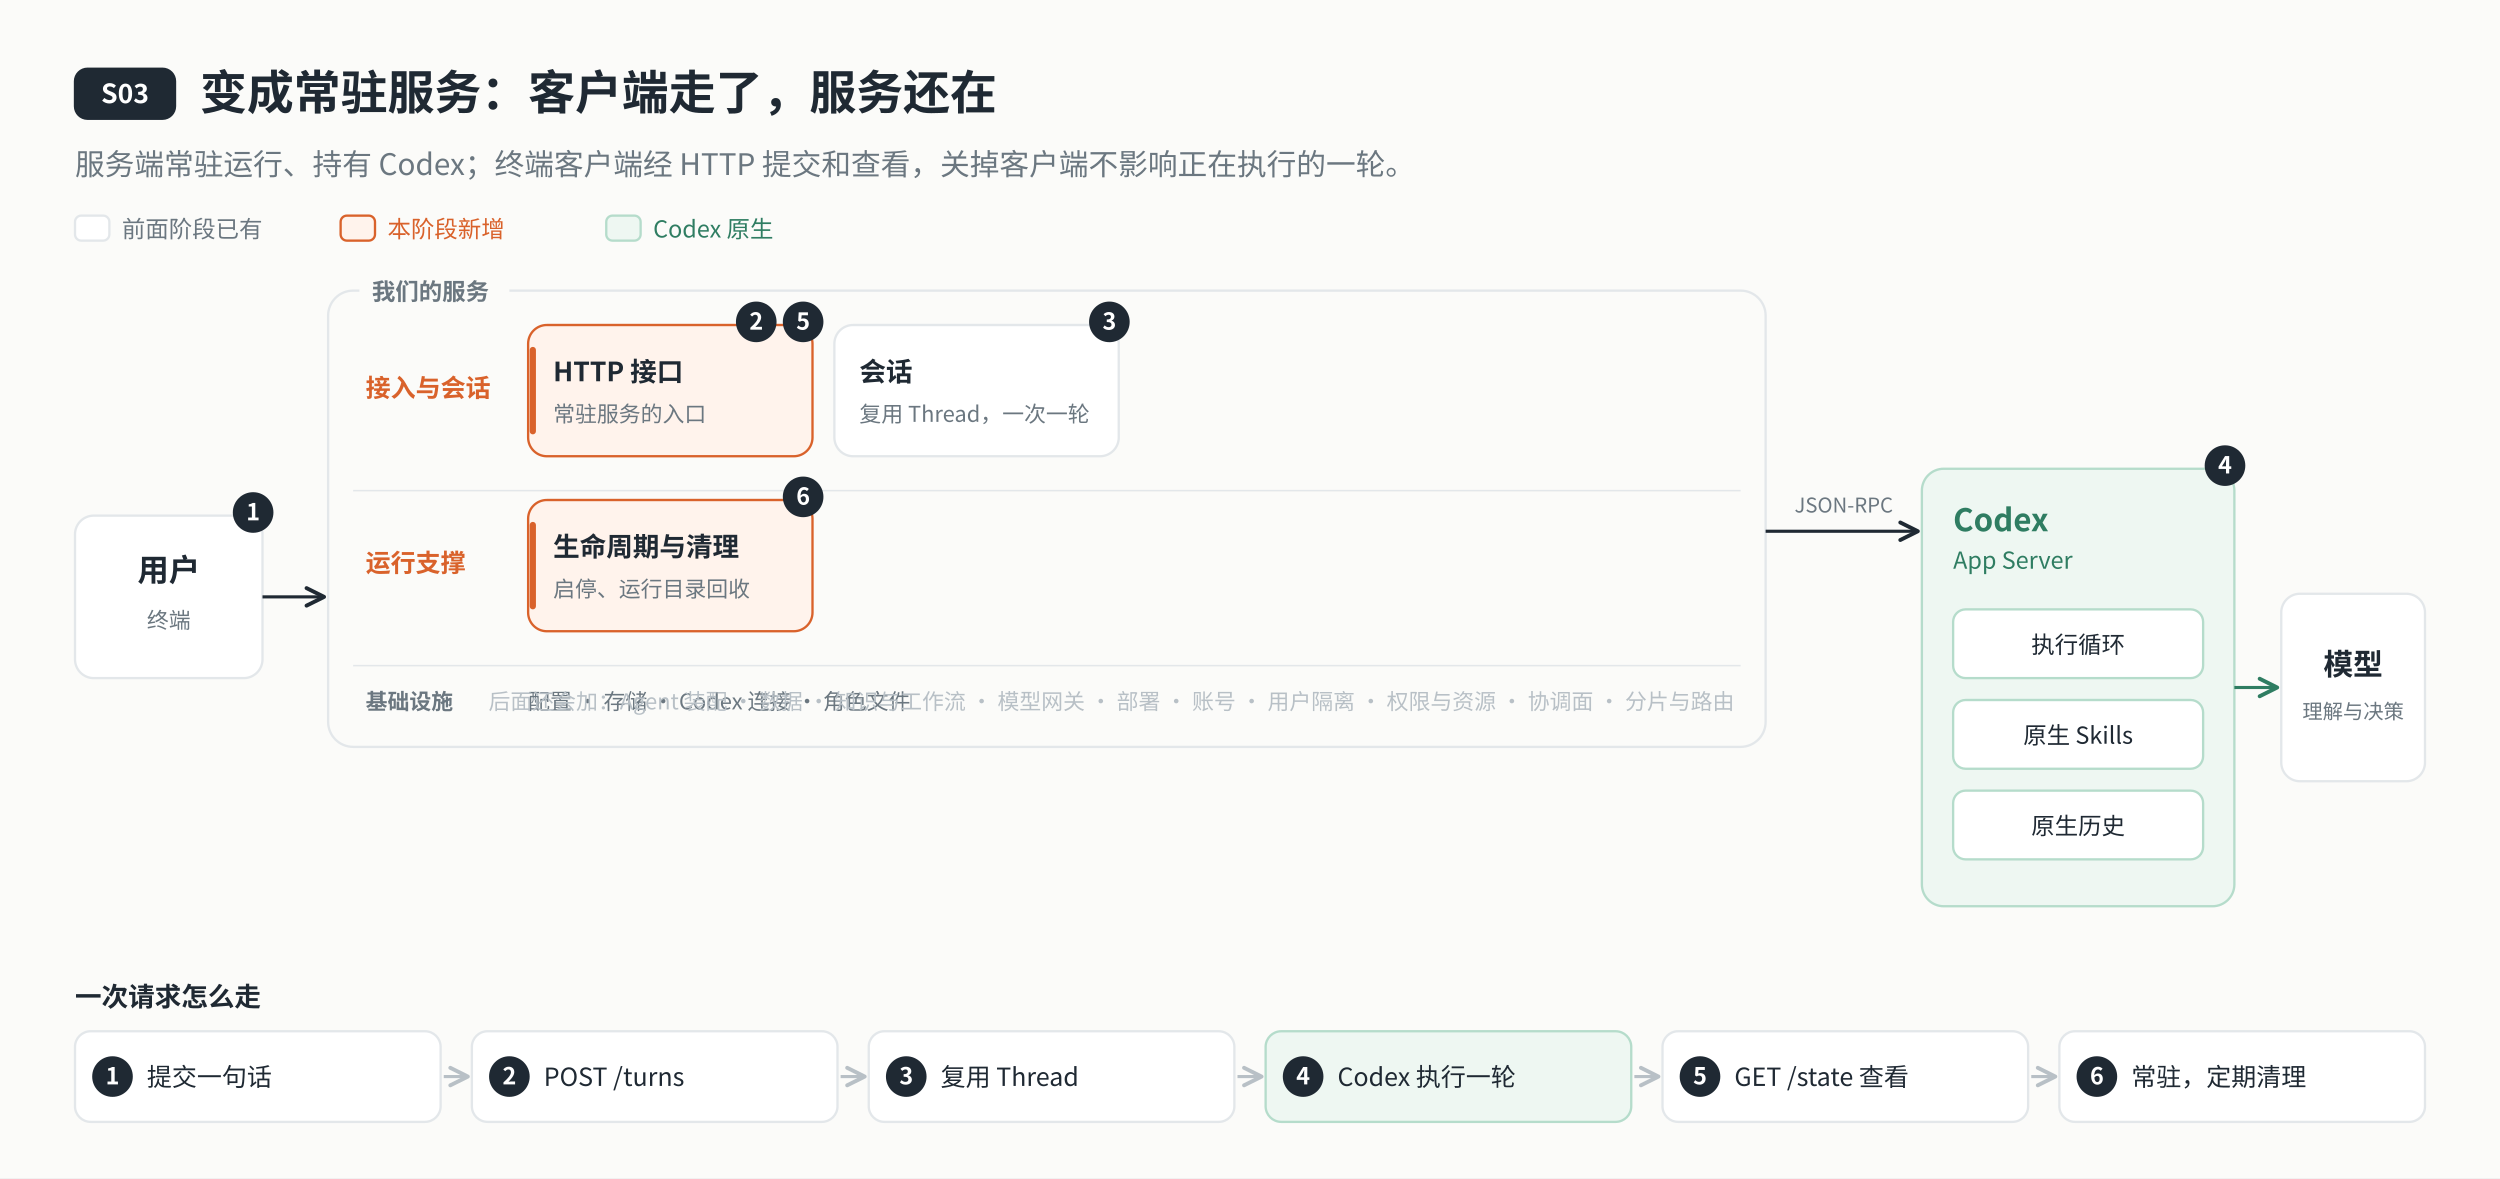
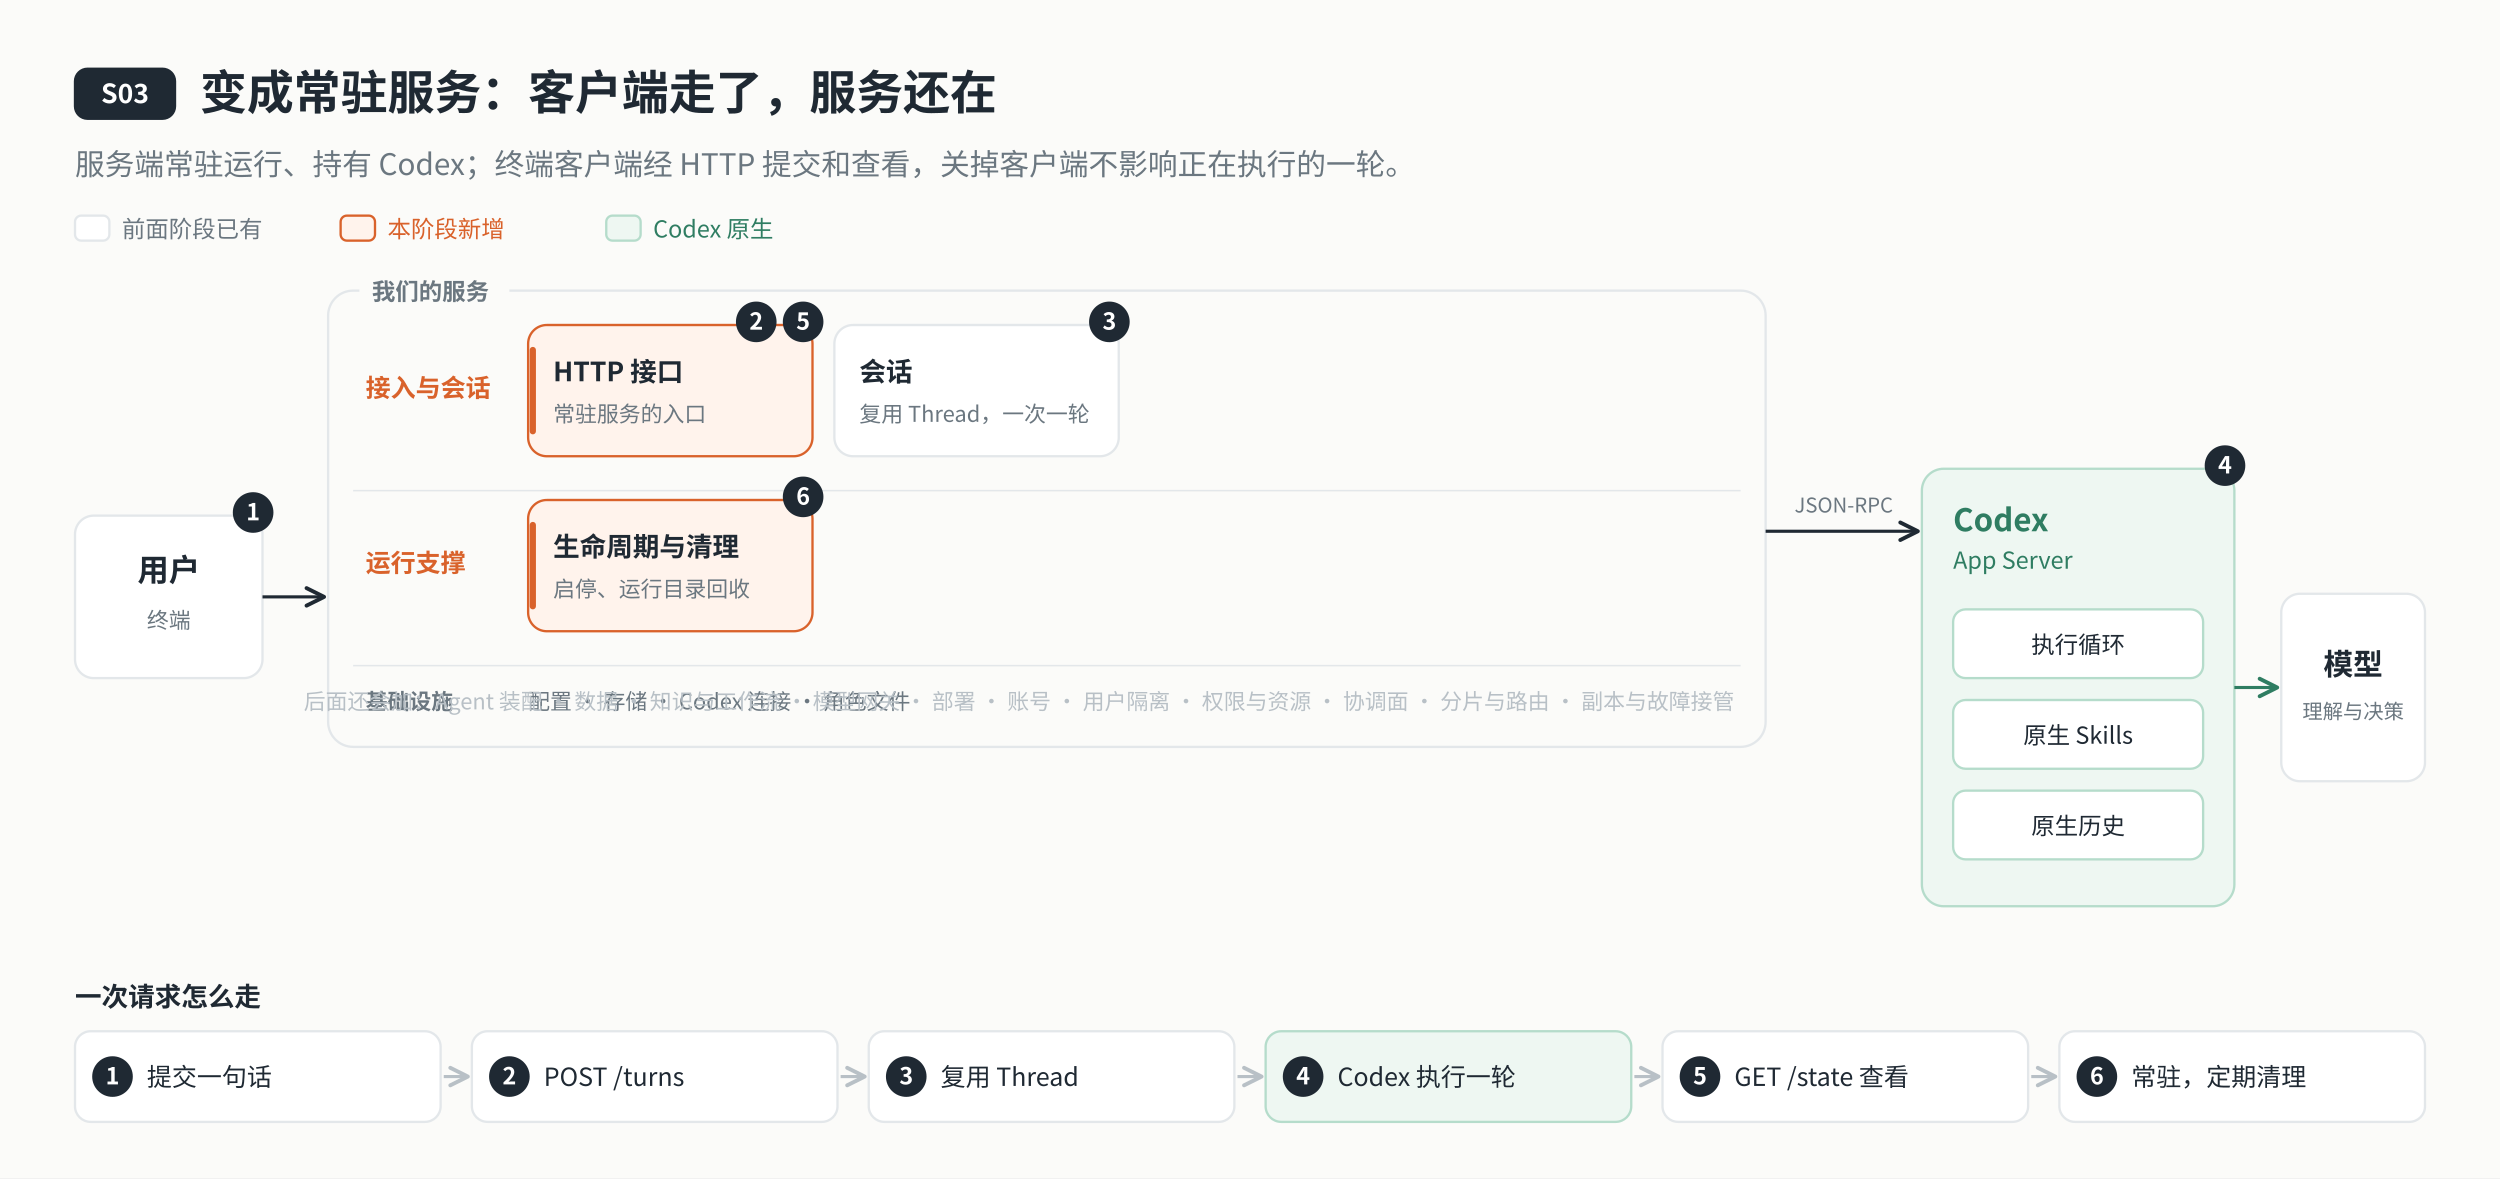
<svg xmlns="http://www.w3.org/2000/svg" width="1600" height="754" viewBox="0 0 1600 754" role="img" aria-labelledby="title desc">
  <defs>
    <marker id="mB8C0C6" viewBox="0 0 10 10" refX="8" refY="5" markerWidth="7" markerHeight="7" orient="auto-start-reverse">
      <path d="M1 1 L9 5 L1 9" fill="none" stroke="#B8C0C6" stroke-width="1.8" stroke-linecap="round" stroke-linejoin="round" />
    </marker>
    <marker id="m1F2933" viewBox="0 0 10 10" refX="8" refY="5" markerWidth="7" markerHeight="7" orient="auto-start-reverse">
      <path d="M1 1 L9 5 L1 9" fill="none" stroke="#1F2933" stroke-width="1.8" stroke-linecap="round" stroke-linejoin="round" />
    </marker>
    <marker id="m2F7D62" viewBox="0 0 10 10" refX="8" refY="5" markerWidth="7" markerHeight="7" orient="auto-start-reverse">
      <path d="M1 1 L9 5 L1 9" fill="none" stroke="#2F7D62" stroke-width="1.8" stroke-linecap="round" stroke-linejoin="round" />
    </marker>
  </defs>
  <g font-family="PingFang SC, Microsoft YaHei, Noto Sans CJK SC, sans-serif">
    <rect x="0" y="0" width="1600" height="754" fill="#FBFBF9" />
    <rect x="48" y="44" width="64" height="32" rx="8" fill="#1F2933" stroke="#1F2933" stroke-width="1.5" />
    <text x="80" y="66" font-size="17" fill="#fff" font-weight="700" text-anchor="middle">S03</text>
    <text x="128" y="70" font-size="30" fill="#1F2933" font-weight="700" text-anchor="start">变成常驻服务：客户端走了，服务还在</text>
    <text x="48" y="112" font-size="19" fill="#6B7780" font-weight="400" text-anchor="start">服务端常驻运行、持有 Codex；终端客户端经 HTTP 提交和查看，关掉客户端不影响正在执行的一轮。</text>
    <rect x="48" y="138" width="22" height="16" rx="4" fill="#FFFFFF" stroke="#E3E7EA" stroke-width="1.5" />
    <text x="78" y="152" font-size="15" fill="#6B7780" font-weight="400" text-anchor="start">前面阶段已有</text>
    <rect x="218" y="138" width="22" height="16" rx="4" fill="#FFF3EC" stroke="#D9622B" stroke-width="1.5" />
    <text x="248" y="152" font-size="15" fill="#D9622B" font-weight="400" text-anchor="start">本阶段新增</text>
    <rect x="388" y="138" width="22" height="16" rx="4" fill="#EEF7F2" stroke="#B5DCCB" stroke-width="1.5" />
    <text x="418" y="152" font-size="15" fill="#2F7D62" font-weight="400" text-anchor="start">Codex 原生</text>
    <rect x="48" y="330" width="120" height="104" rx="12" fill="#FFFFFF" stroke="#E3E7EA" stroke-width="1.5" />
    <text x="108" y="372" font-size="20" fill="#1F2933" font-weight="600" text-anchor="middle">用户</text>
    <text x="108" y="402" font-size="14" fill="#6B7780" font-weight="400" text-anchor="middle">终端</text>
    <rect x="210" y="186" width="920" height="292" rx="16" fill="none" stroke="#E3E7EA" stroke-width="1.5" />
    <rect x="230" y="175" width="96" height="22" fill="#FBFBF9" />
    <text x="238" y="192" font-size="15" fill="#6B7780" font-weight="600" text-anchor="start">我们的服务</text>
    <text x="234" y="254" font-size="16" fill="#D9622B" font-weight="600" text-anchor="start">接入与会话</text>
    <rect x="338" y="208" width="182" height="84" rx="12" fill="#FFF3EC" stroke="#D9622B" stroke-width="1.5" />
    <rect x="339" y="222" width="4" height="56" rx="2" fill="#D9622B" />
    <text x="354" y="244" font-size="17" fill="#1F2933" font-weight="600" text-anchor="start">HTTP 接口</text>
    <text x="354" y="270" font-size="14" fill="#6B7780" font-weight="400" text-anchor="start">常驻服务的入口</text>
    <rect x="534" y="208" width="182" height="84" rx="12" fill="#FFFFFF" stroke="#E3E7EA" stroke-width="1.5" />
    <text x="550" y="244" font-size="17" fill="#1F2933" font-weight="600" text-anchor="start">会话</text>
    <text x="550" y="270" font-size="14" fill="#6B7780" font-weight="400" text-anchor="start">复用 Thread，一次一轮</text>
    <text x="234" y="366" font-size="16" fill="#D9622B" font-weight="600" text-anchor="start">运行支撑</text>
    <line x1="226" y1="314" x2="1114" y2="314" stroke="#E3E7EA" stroke-width="1" />
    <rect x="338" y="320" width="182" height="84" rx="12" fill="#FFF3EC" stroke="#D9622B" stroke-width="1.5" />
    <rect x="339" y="334" width="4" height="56" rx="2" fill="#D9622B" />
    <text x="354" y="356" font-size="17" fill="#1F2933" font-weight="600" text-anchor="start">生命周期与清理</text>
    <text x="354" y="382" font-size="14" fill="#6B7780" font-weight="400" text-anchor="start">启停、运行目录回收</text>
    <line x1="226" y1="426" x2="1114" y2="426" stroke="#E3E7EA" stroke-width="1" />
    <text x="234" y="454" font-size="14" fill="#6B7780" font-weight="600" text-anchor="start">基础设施</text>
    <text x="338" y="454" font-size="14" fill="#6B7780" font-weight="400" text-anchor="start">配置 · 存储 · Codex 连接 · 角色文件</text>
-     <text x="1110" y="454" font-size="14" fill="#B8C0C6" font-weight="400" text-anchor="end">后面还会加：Agent 装配 · 数据 · 知识与工作流 · 模型网关 · 部署 · 账号 · 用户隔离 · 权限与资源 · 协调面 · 分片与路由</text>
+     <text x="1110" y="454" font-size="14" fill="#B8C0C6" font-weight="400" text-anchor="end">后面还会加：Agent 装配 · 数据 · 知识与工作流 · 模型网关 · 部署 · 账号 · 用户隔离 · 权限与资源 · 协调面 · 分片与路由 · 副本与故障接管</text>
    <rect x="1230" y="300" width="200" height="280" rx="14" fill="#EEF7F2" stroke="#B5DCCB" stroke-width="1.5" />
    <text x="1250" y="340" font-size="20" fill="#2F7D62" font-weight="700" text-anchor="start">Codex</text>
    <text x="1250" y="364" font-size="15" fill="#2F7D62" font-weight="400" text-anchor="start">App Server</text>
    <rect x="1250" y="390" width="160" height="44" rx="8" fill="#FFFFFF" stroke="#B5DCCB" stroke-width="1.5" />
    <text x="1330" y="418" font-size="15" fill="#1F2933" font-weight="500" text-anchor="middle">执行循环</text>
    <rect x="1250" y="448" width="160" height="44" rx="8" fill="#FFFFFF" stroke="#B5DCCB" stroke-width="1.5" />
    <text x="1330" y="476" font-size="15" fill="#1F2933" font-weight="500" text-anchor="middle">原生 Skills</text>
    <rect x="1250" y="506" width="160" height="44" rx="8" fill="#FFFFFF" stroke="#B5DCCB" stroke-width="1.5" />
    <text x="1330" y="534" font-size="15" fill="#1F2933" font-weight="500" text-anchor="middle">原生历史</text>
    <rect x="1460" y="380" width="92" height="120" rx="12" fill="#FFFFFF" stroke="#E3E7EA" stroke-width="1.5" />
    <text x="1506" y="432" font-size="19" fill="#1F2933" font-weight="600" text-anchor="middle">模型</text>
    <text x="1506" y="460" font-size="13" fill="#6B7780" font-weight="400" text-anchor="middle">理解与决策</text>
    <path d="M168,382 L206,382" fill="none" stroke="#1F2933" stroke-width="2" marker-end="url(#m1F2933)" />
    <path d="M1130,340 L1226,340" fill="none" stroke="#1F2933" stroke-width="2" marker-end="url(#m1F2933)" />
    <text x="1180" y="328" font-size="13" fill="#6B7780" font-weight="500" text-anchor="middle">JSON-RPC</text>
    <path d="M1430,440 L1456,440" fill="none" stroke="#2F7D62" stroke-width="2" marker-end="url(#m2F7D62)" />
    <circle cx="162" cy="328" r="13" fill="#1F2933" />
    <text x="162" y="333" font-size="15" fill="#fff" font-weight="700" text-anchor="middle">1</text>
    <circle cx="484" cy="206" r="13" fill="#1F2933" />
    <text x="484" y="211" font-size="15" fill="#fff" font-weight="700" text-anchor="middle">2</text>
    <circle cx="514" cy="206" r="13" fill="#1F2933" />
    <text x="514" y="211" font-size="15" fill="#fff" font-weight="700" text-anchor="middle">5</text>
    <circle cx="710" cy="206" r="13" fill="#1F2933" />
    <text x="710" y="211" font-size="15" fill="#fff" font-weight="700" text-anchor="middle">3</text>
    <circle cx="1424" cy="298" r="13" fill="#1F2933" />
    <text x="1424" y="303" font-size="15" fill="#fff" font-weight="700" text-anchor="middle">4</text>
    <circle cx="514" cy="318" r="13" fill="#1F2933" />
    <text x="514" y="323" font-size="15" fill="#fff" font-weight="700" text-anchor="middle">6</text>
    <text x="48" y="644" font-size="17" fill="#1F2933" font-weight="700" text-anchor="start">一次请求怎么走</text>
    <rect x="48" y="660" width="234" height="58" rx="10" fill="#FFFFFF" stroke="#E3E7EA" stroke-width="1.5" />
    <circle cx="72" cy="689" r="13" fill="#1F2933" />
    <text x="72" y="694" font-size="15" fill="#fff" font-weight="700" text-anchor="middle">1</text>
    <text x="94" y="695" font-size="16" fill="#1F2933" font-weight="500" text-anchor="start">提交一句话</text>
    <path d="M284,689 L298,689" fill="none" stroke="#B8C0C6" stroke-width="2" marker-end="url(#mB8C0C6)" />
    <rect x="302" y="660" width="234" height="58" rx="10" fill="#FFFFFF" stroke="#E3E7EA" stroke-width="1.5" />
    <circle cx="326" cy="689" r="13" fill="#1F2933" />
    <text x="326" y="694" font-size="15" fill="#fff" font-weight="700" text-anchor="middle">2</text>
    <text x="348" y="695" font-size="16" fill="#1F2933" font-weight="500" text-anchor="start">POST /turns</text>
    <path d="M538,689 L552,689" fill="none" stroke="#B8C0C6" stroke-width="2" marker-end="url(#mB8C0C6)" />
    <rect x="556" y="660" width="234" height="58" rx="10" fill="#FFFFFF" stroke="#E3E7EA" stroke-width="1.5" />
    <circle cx="580" cy="689" r="13" fill="#1F2933" />
    <text x="580" y="694" font-size="15" fill="#fff" font-weight="700" text-anchor="middle">3</text>
    <text x="602" y="695" font-size="16" fill="#1F2933" font-weight="500" text-anchor="start">复用 Thread</text>
    <path d="M792,689 L806,689" fill="none" stroke="#B8C0C6" stroke-width="2" marker-end="url(#mB8C0C6)" />
    <rect x="810" y="660" width="234" height="58" rx="10" fill="#EEF7F2" stroke="#B5DCCB" stroke-width="1.5" />
    <circle cx="834" cy="689" r="13" fill="#1F2933" />
    <text x="834" y="694" font-size="15" fill="#fff" font-weight="700" text-anchor="middle">4</text>
    <text x="856" y="695" font-size="16" fill="#1F2933" font-weight="500" text-anchor="start">Codex 执行一轮</text>
    <path d="M1046,689 L1060,689" fill="none" stroke="#B8C0C6" stroke-width="2" marker-end="url(#mB8C0C6)" />
    <rect x="1064" y="660" width="234" height="58" rx="10" fill="#FFFFFF" stroke="#E3E7EA" stroke-width="1.5" />
    <circle cx="1088" cy="689" r="13" fill="#1F2933" />
    <text x="1088" y="694" font-size="15" fill="#fff" font-weight="700" text-anchor="middle">5</text>
    <text x="1110" y="695" font-size="16" fill="#1F2933" font-weight="500" text-anchor="start">GET /state 查看</text>
    <path d="M1300,689 L1314,689" fill="none" stroke="#B8C0C6" stroke-width="2" marker-end="url(#mB8C0C6)" />
    <rect x="1318" y="660" width="234" height="58" rx="10" fill="#FFFFFF" stroke="#E3E7EA" stroke-width="1.5" />
    <circle cx="1342" cy="689" r="13" fill="#1F2933" />
    <text x="1342" y="694" font-size="15" fill="#fff" font-weight="700" text-anchor="middle">6</text>
    <text x="1364" y="695" font-size="16" fill="#1F2933" font-weight="500" text-anchor="start">常驻，定期清理</text>
  </g>
</svg>
